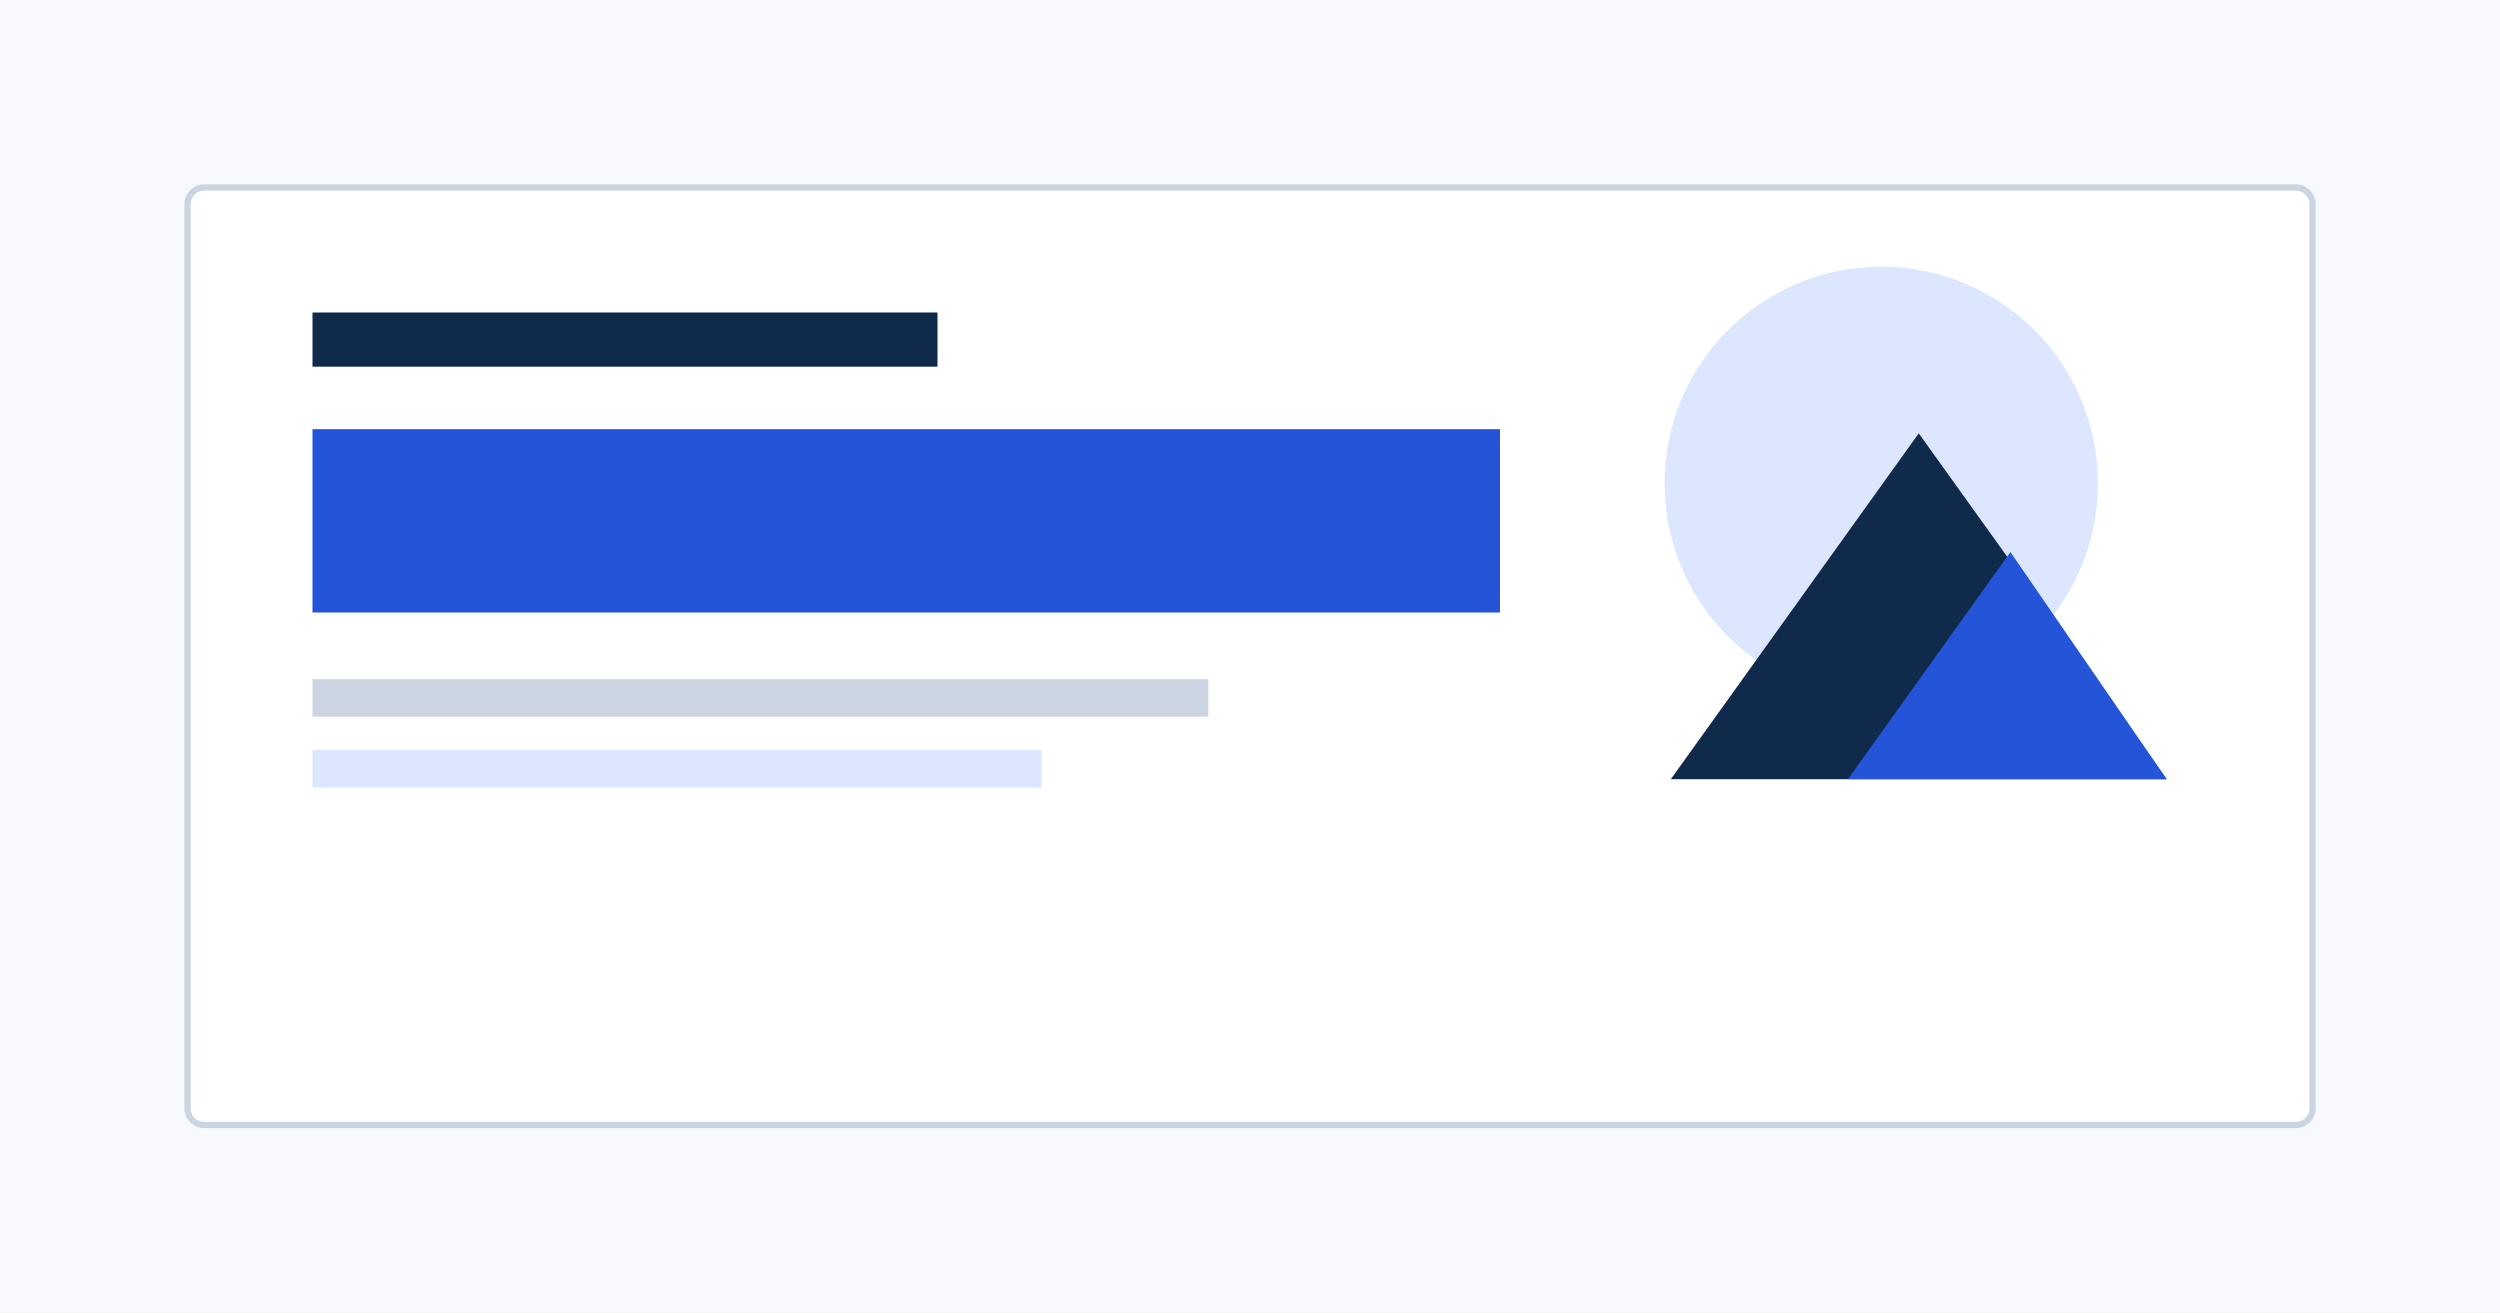
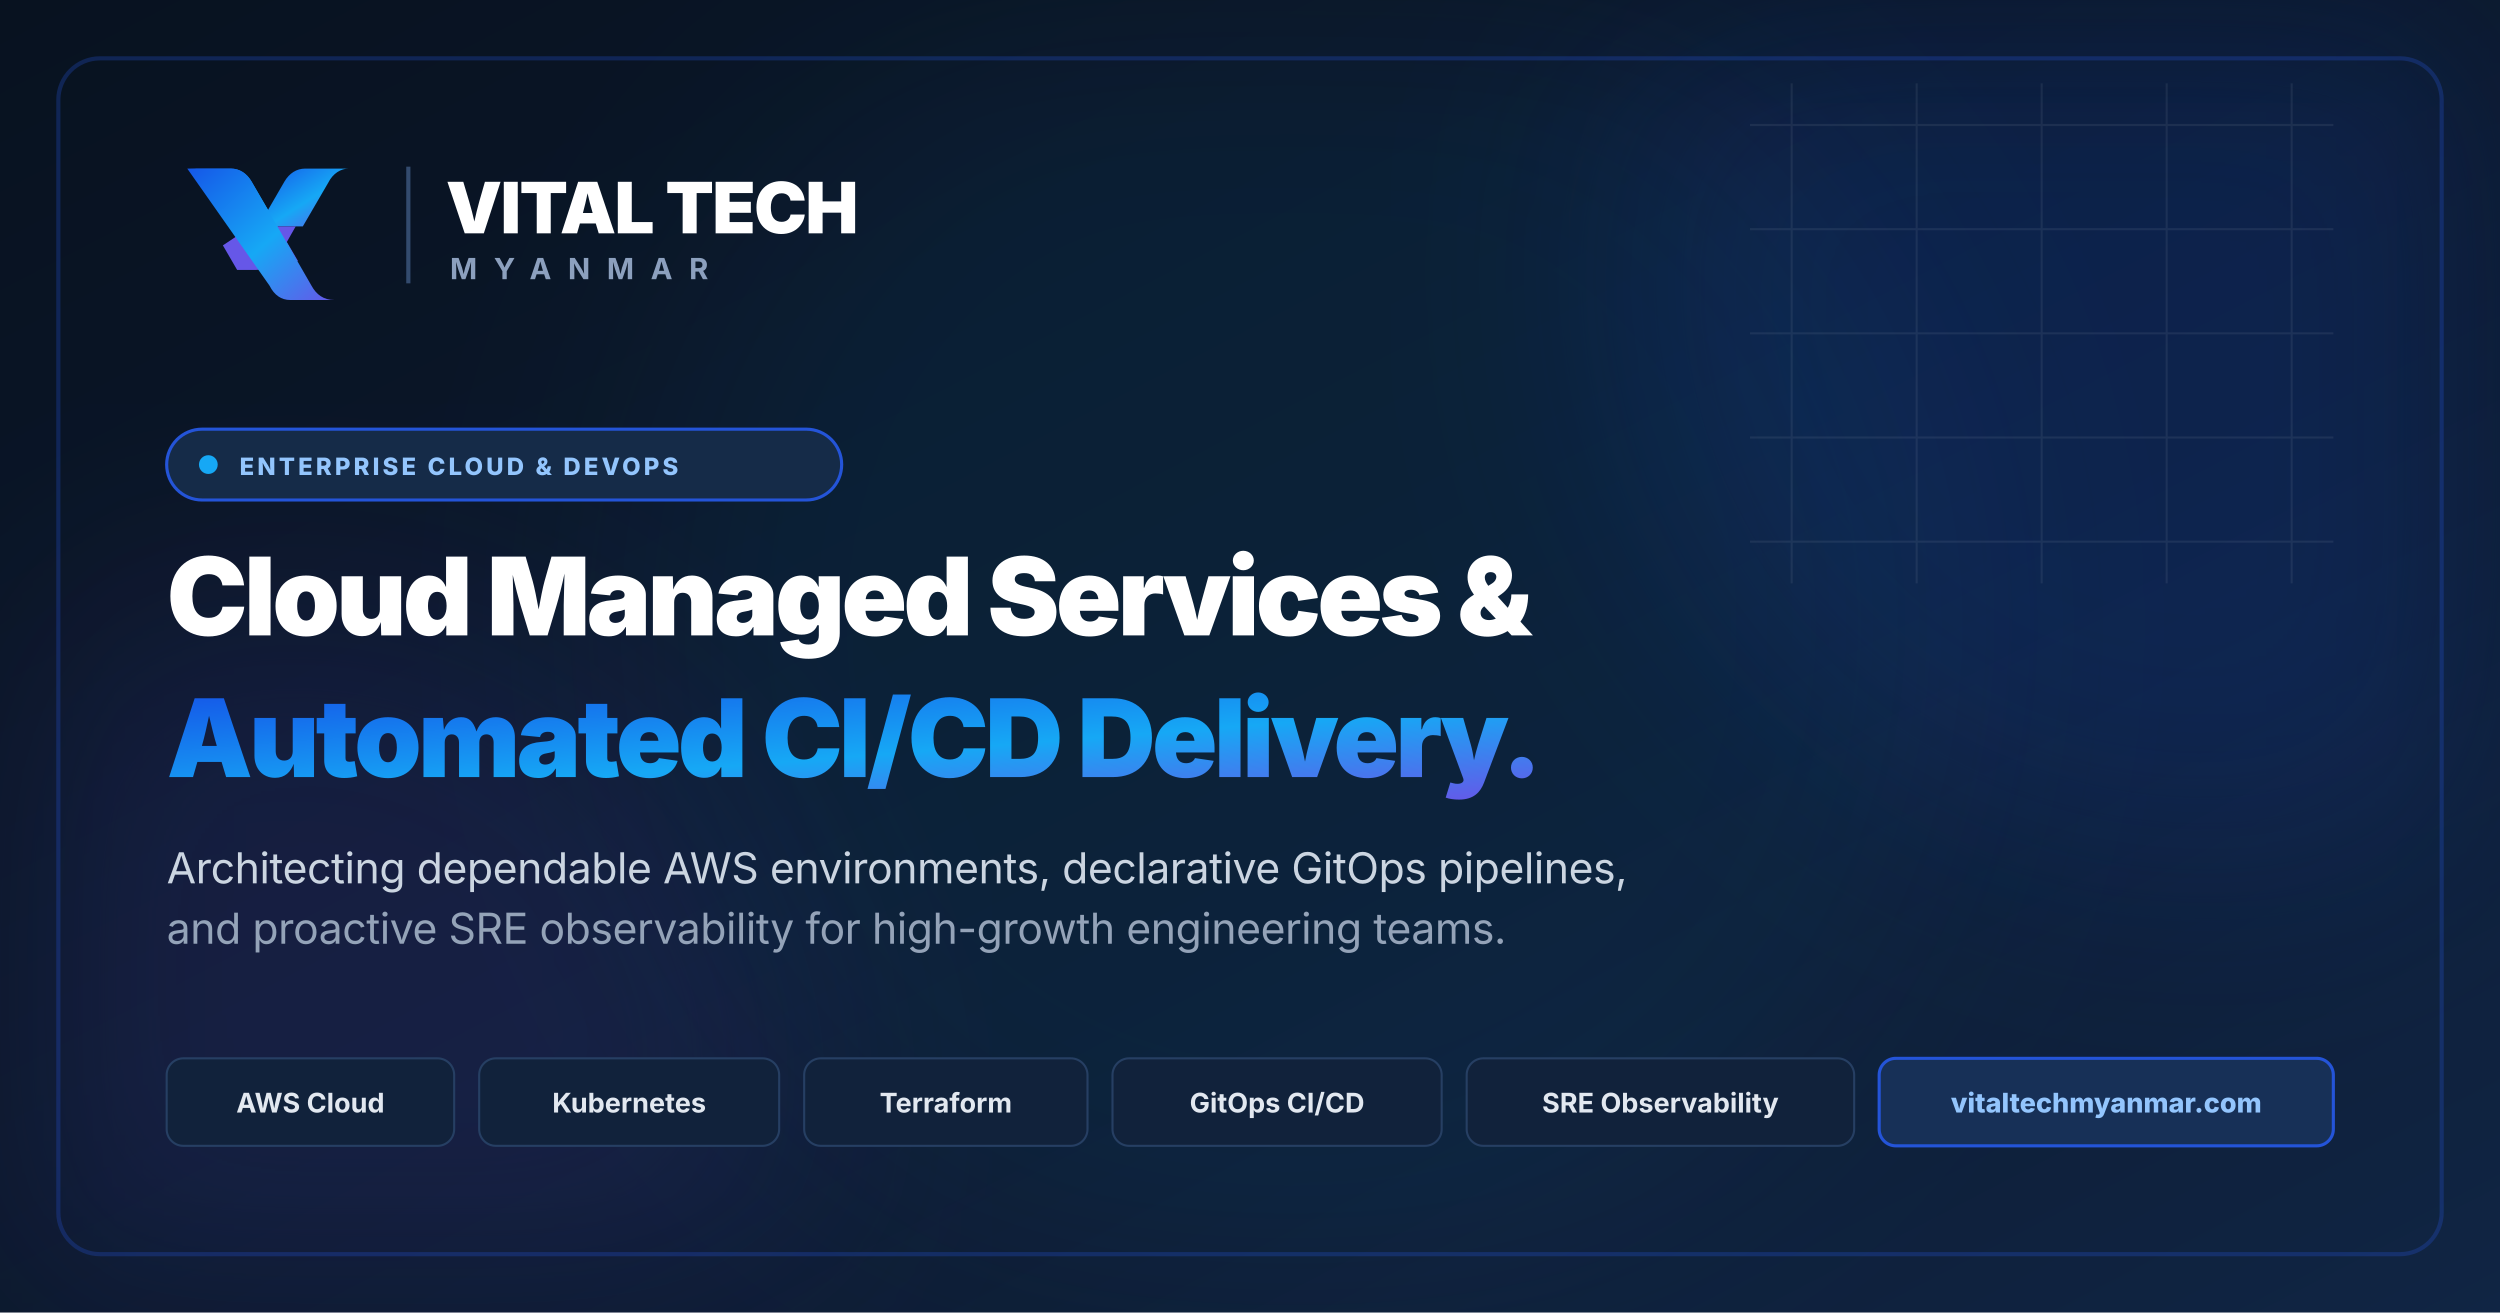
- <svg xmlns="http://www.w3.org/2000/svg" width="1200" height="630" viewBox="0 0 1200 630" role="img" aria-labelledby="title description">
-   <rect width="1200" height="630" fill="#f7f9fc" />
-   <rect x="90" y="90" width="1020" height="450" rx="8" fill="#ffffff" stroke="#cbd5e1" stroke-width="3" />
-   <rect x="150" y="150" width="300" height="26" fill="#102a4c" />
-   <rect x="150" y="206" width="570" height="88" fill="#2454d8" />
-   <rect x="150" y="326" width="430" height="18" fill="#cbd5e1" />
-   <rect x="150" y="360" width="350" height="18" fill="#dce7ff" />
-   <circle cx="903" cy="232" r="104" fill="#dce7ff" />
-   <path d="M802 374 921 208l119 166H802Z" fill="#102a4c" />
-   <path d="m887 374 78-109 75 109H887Z" fill="#2454d8" />
+ <svg xmlns="http://www.w3.org/2000/svg" width="1200" height="630" viewBox="0 0 1200 630" role="img" aria-labelledby="og-title og-desc">
+   <defs>
+     <linearGradient id="bg-grad" x1="0" y1="0" x2="1" y2="1">
+       <stop offset="0%" stop-color="#081220" />
+       <stop offset="60%" stop-color="#0c1a30" />
+       <stop offset="100%" stop-color="#102544" />
+     </linearGradient>
+     <linearGradient id="vital-gradient" x1="0" y1="0" x2="1" y2="1">
+       <stop offset="0%" stop-color="#1557E8" />
+       <stop offset="55%" stop-color="#16A8F5" />
+       <stop offset="100%" stop-color="#6657E8" />
+     </linearGradient>
+     <filter id="soft-glow" x="-20%" y="-20%" width="140%" height="140%">
+       <feGaussianBlur stdDeviation="60" result="blur" />
+     </filter>
+   </defs>
+   <rect width="1200" height="630" fill="url(#bg-grad)" />
+   <circle cx="1060" cy="130" r="280" fill="#1557E8" opacity="0.16" filter="url(#soft-glow)" />
+   <circle cx="140" cy="530" r="240" fill="#6657E8" opacity="0.12" filter="url(#soft-glow)" />
+   <circle cx="620" cy="300" r="320" fill="#16A8F5" opacity="0.06" filter="url(#soft-glow)" />
+   <rect x="28" y="28" width="1144" height="574" rx="20" fill="none" stroke="#2454d8" stroke-opacity="0.28" stroke-width="2" />
+   <g opacity="0.07" stroke="#ffffff" stroke-width="1">
+     <line x1="840" y1="60" x2="1120" y2="60" />
+     <line x1="840" y1="110" x2="1120" y2="110" />
+     <line x1="840" y1="160" x2="1120" y2="160" />
+     <line x1="840" y1="210" x2="1120" y2="210" />
+     <line x1="840" y1="260" x2="1120" y2="260" />
+     <line x1="860" y1="40" x2="860" y2="280" />
+     <line x1="920" y1="40" x2="920" y2="280" />
+     <line x1="980" y1="40" x2="980" y2="280" />
+     <line x1="1040" y1="40" x2="1040" y2="280" />
+     <line x1="1100" y1="40" x2="1100" y2="280" />
+   </g>
+   <g transform="translate(80, 68)">
+     <g transform="scale(0.38)">
+       <path d="M26 34h55c11 0 20 6 26 16l59 101h-56L69 53c-6-12-16-19-43-19Z" fill="url(#vital-gradient)" />
+       <path d="M230 34h-55c-11 0-20 6-26 16l-33 57h56l32-55c6-12 16-18 26-18Z" fill="url(#vital-gradient)" />
+       <path d="M107 107h56l-21 37c-6 11-15 18-29 18h-24l-18-31Z" fill="#6657E8" />
+       <path d="M26 34h55c11 0 20 6 26 16l76 132c6 11 15 18 29 18h-56c-11 0-20-6-26-18L26 34Z" fill="url(#vital-gradient)" />
+     </g>
+     <line x1="116" y1="12" x2="116" y2="68" stroke="#334b6e" stroke-width="2" />
+     <text x="134" y="44" fill="#ffffff" font-family="Inter, -apple-system, BlinkMacSystemFont, 'Segoe UI', Roboto, sans-serif" font-size="34" font-weight="900" letter-spacing="-0.8">VITAL TECH</text>
+     <text x="136" y="66" fill="#8ca0be" font-family="Inter, -apple-system, BlinkMacSystemFont, 'Segoe UI', Roboto, sans-serif" font-size="14" font-weight="700" letter-spacing="8">MYANMAR</text>
+   </g>
+   <g transform="translate(80, 206)">
+     <rect width="324" height="34" rx="17" fill="#152b48" stroke="#2454d8" stroke-width="1.5" />
+     <circle cx="20" cy="17" r="4.5" fill="#16A8F5" />
+     <text x="35" y="22" fill="#93c5fd" font-family="Inter, -apple-system, BlinkMacSystemFont, sans-serif" font-size="11.5" font-weight="800" letter-spacing="1.5">ENTERPRISE CLOUD &amp; DEVOPS</text>
+   </g>
+   <g transform="translate(80, 305)">
+     <text fill="#ffffff" font-family="Inter, -apple-system, BlinkMacSystemFont, 'Segoe UI', Roboto, sans-serif" font-size="52" font-weight="900" letter-spacing="-1.8">
+       Cloud Managed Services &amp;
+     </text>
+     <text y="68" fill="url(#vital-gradient)" font-family="Inter, -apple-system, BlinkMacSystemFont, 'Segoe UI', Roboto, sans-serif" font-size="52" font-weight="900" letter-spacing="-1.8">
+       Automated CI/CD Delivery.
+     </text>
+   </g>
+   <g transform="translate(80, 424)">
+     <text fill="#cbd5e1" font-family="Inter, -apple-system, BlinkMacSystemFont, 'Segoe UI', Roboto, sans-serif" font-size="20.5" font-weight="400" letter-spacing="-0.2">
+       Architecting dependable AWS environments, declarative GitOps pipelines,
+     </text>
+     <text y="29" fill="#94a3b8" font-family="Inter, -apple-system, BlinkMacSystemFont, 'Segoe UI', Roboto, sans-serif" font-size="20.5" font-weight="400" letter-spacing="-0.2">
+       and proactive SRE observability for high-growth engineering teams.
+     </text>
+   </g>
+   <g transform="translate(80, 508)">
+     <g transform="translate(0, 0)">
+       <rect width="138" height="42" rx="8" fill="#11223b" stroke="#263f63" stroke-width="1" />
+       <text x="69" y="26" text-anchor="middle" fill="#e2e8f0" font-family="Inter, -apple-system, BlinkMacSystemFont, sans-serif" font-size="13" font-weight="700">AWS Cloud</text>
+     </g>
+     <g transform="translate(150, 0)">
+       <rect width="144" height="42" rx="8" fill="#11223b" stroke="#263f63" stroke-width="1" />
+       <text x="72" y="26" text-anchor="middle" fill="#e2e8f0" font-family="Inter, -apple-system, BlinkMacSystemFont, sans-serif" font-size="13" font-weight="700">Kubernetes</text>
+     </g>
+     <g transform="translate(306, 0)">
+       <rect width="136" height="42" rx="8" fill="#11223b" stroke="#263f63" stroke-width="1" />
+       <text x="68" y="26" text-anchor="middle" fill="#e2e8f0" font-family="Inter, -apple-system, BlinkMacSystemFont, sans-serif" font-size="13" font-weight="700">Terraform</text>
+     </g>
+     <g transform="translate(454, 0)">
+       <rect width="158" height="42" rx="8" fill="#11223b" stroke="#263f63" stroke-width="1" />
+       <text x="79" y="26" text-anchor="middle" fill="#e2e8f0" font-family="Inter, -apple-system, BlinkMacSystemFont, sans-serif" font-size="13" font-weight="700">GitOps CI/CD</text>
+     </g>
+     <g transform="translate(624, 0)">
+       <rect width="186" height="42" rx="8" fill="#11223b" stroke="#263f63" stroke-width="1" />
+       <text x="93" y="26" text-anchor="middle" fill="#e2e8f0" font-family="Inter, -apple-system, BlinkMacSystemFont, sans-serif" font-size="13" font-weight="700">SRE Observability</text>
+     </g>
+     <g transform="translate(822, 0)">
+       <rect width="218" height="42" rx="8" fill="#173057" stroke="#2454d8" stroke-width="1.5" />
+       <text x="109" y="26" text-anchor="middle" fill="#93c5fd" font-family="Inter, -apple-system, BlinkMacSystemFont, sans-serif" font-size="13" font-weight="800">vitaltechmyanmar.com</text>
+     </g>
+   </g>
</svg>
